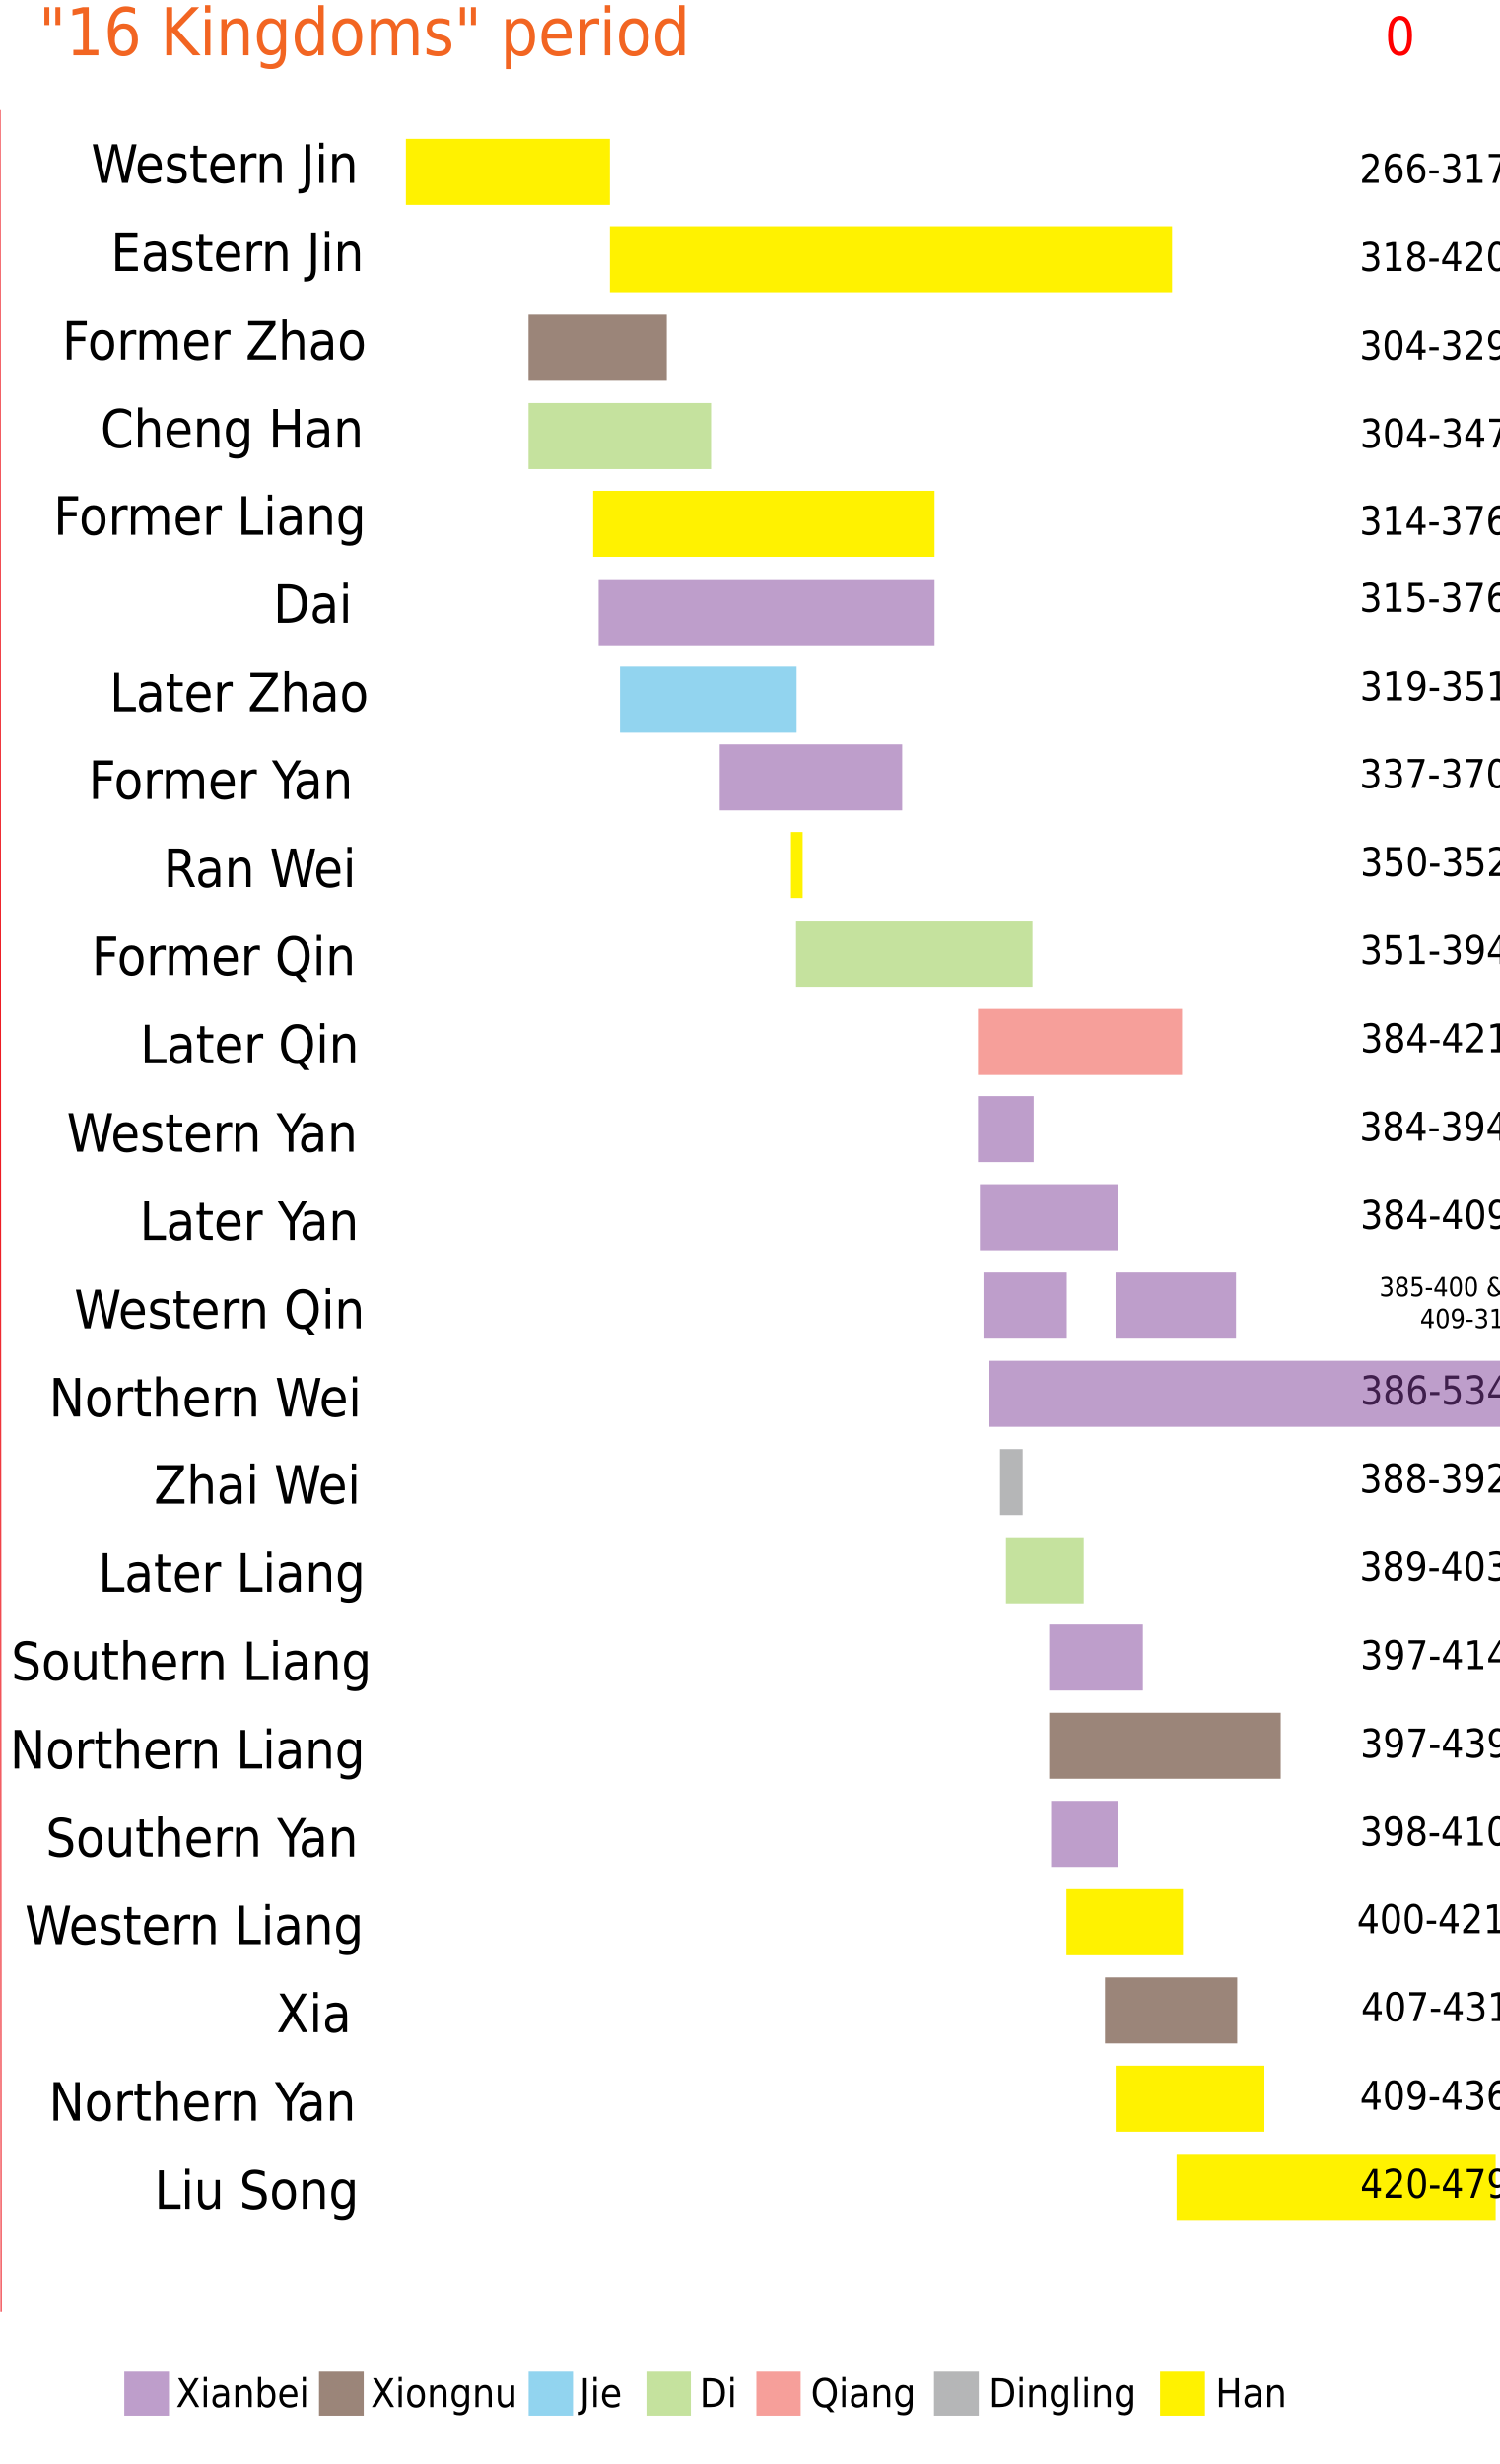
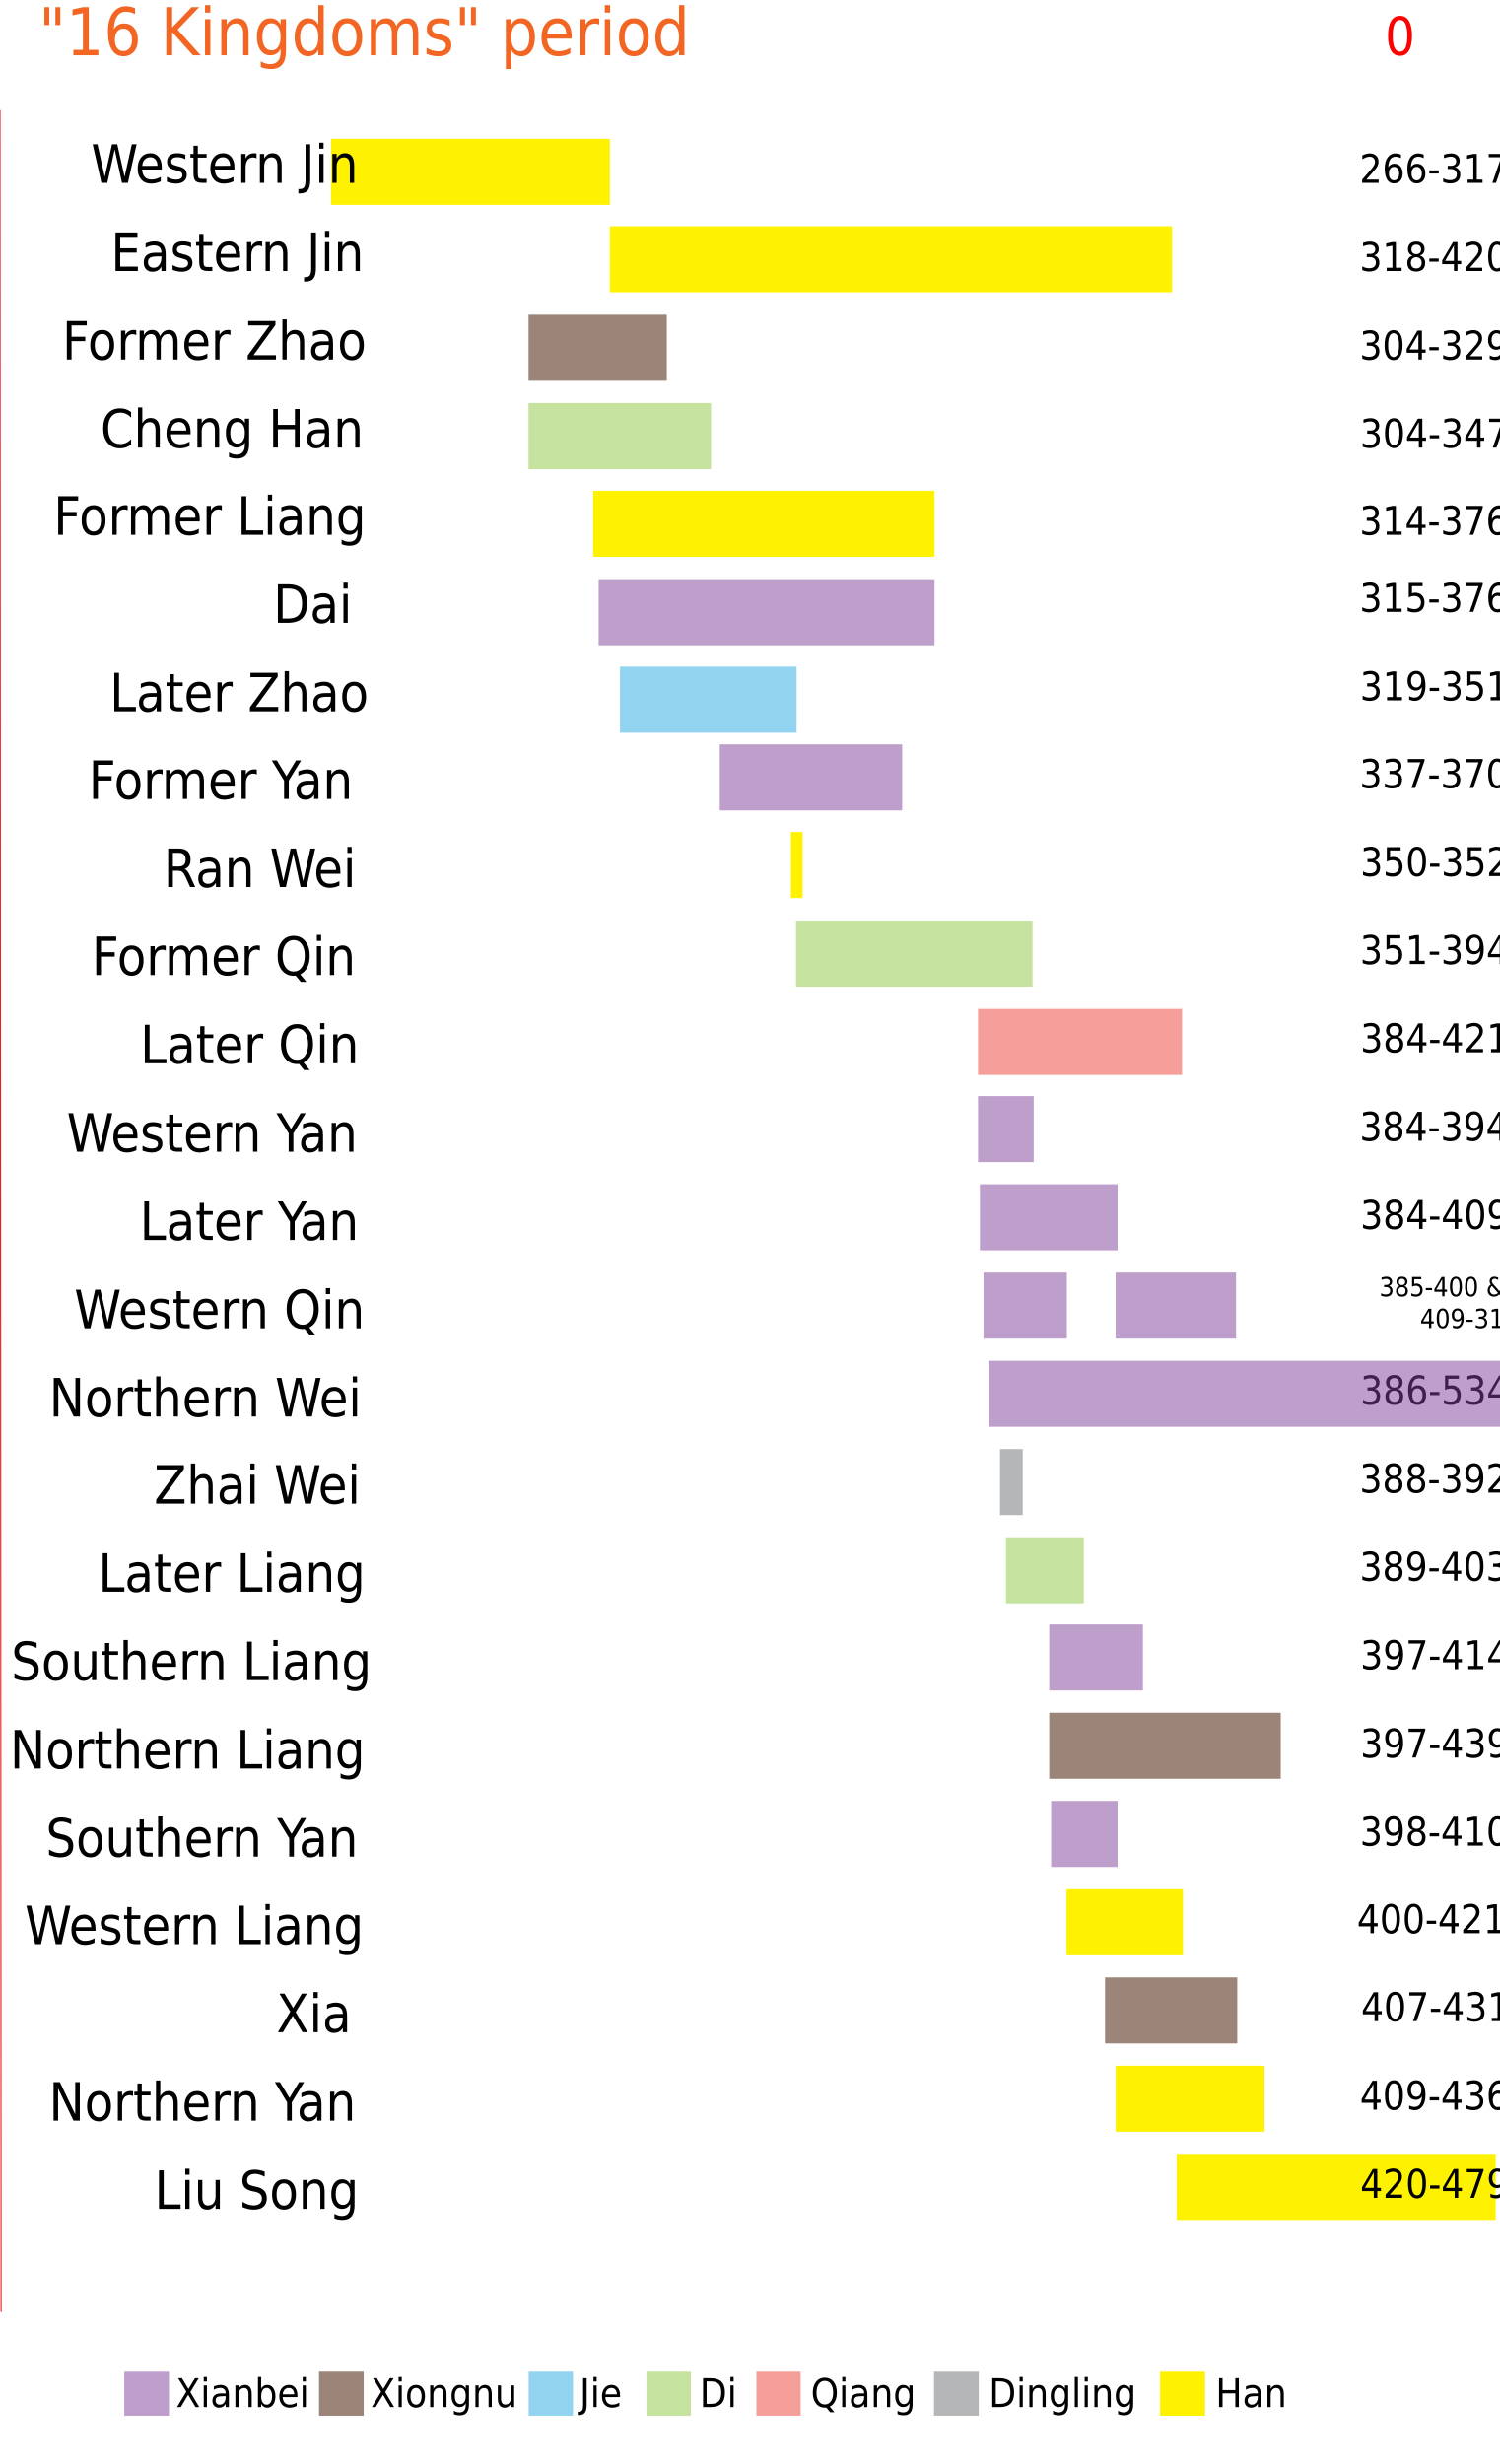
<svg xmlns="http://www.w3.org/2000/svg" version="1.1" id="Layer_1" x="0px" y="0px" viewBox="0 0 1362.2 2238.1" style="enable-background:new 0 0 1362.2 2238.1;" xml:space="preserve">
  <style type="text/css">
	.st0{fill:none;stroke:#FFF200;stroke-width:60;stroke-miterlimit:10;}
	.st1{fill:none;stroke:#9B8579;stroke-width:60;stroke-miterlimit:10;}
	.st2{fill:#F26522;}
	.st3{font-family: 'Myriad Pro', 'DejaVu Sans Condensed', Helvetica, Arial, sans-serif; }
	.st4{font-size:60px;}
	.st5{font-size:48px;}
	.st6{font-size:36px;}
	.st7{fill:none;stroke:#8DC63F;stroke-width:60;stroke-miterlimit:10;stroke-opacity:0.5;}
	.st8{fill:none;stroke:#7F3F98;stroke-width:60;stroke-miterlimit:10;stroke-opacity:0.5;}
	.st9{fill:none;stroke:#27AAE1;stroke-width:60;stroke-miterlimit:10;stroke-opacity:0.5;}
	.st10{fill:none;stroke:#EF4136;stroke-width:60;stroke-miterlimit:10;stroke-opacity:0.5;}
	.st11{font-size:24px;}
	.st12{fill:none;stroke:#6D6E71;stroke-width:60;stroke-miterlimit:10;stroke-opacity:0.5;}
	.st13{fill:none;stroke:#7F3F98;stroke-width:40;stroke-miterlimit:10;stroke-opacity:0.5;}
	.st14{fill:none;stroke:#9B8579;stroke-width:40;stroke-miterlimit:10;}
	.st15{fill:none;stroke:#27AAE1;stroke-width:40;stroke-miterlimit:10;stroke-opacity:0.5;}
	.st16{fill:none;stroke:#8DC63F;stroke-width:40;stroke-miterlimit:10;stroke-opacity:0.5;}
	.st17{fill:none;stroke:#EF4136;stroke-width:40;stroke-miterlimit:10;stroke-opacity:0.5;}
	.st18{fill:none;stroke:#6D6E71;stroke-width:40;stroke-miterlimit:10;stroke-opacity:0.5;}
	.st19{fill:none;stroke:#FFF200;stroke-width:40;stroke-miterlimit:10;}
	.st20{font-size:48px; fill: red; }
</style>
  <line style="fill:none;stroke:#ED1C24;stroke-width:1;" id="marker" x1="0" y1="100" x2="1" y2="2100" />
  <text transform="matrix(1 0 0 1 1258 50)" id="markerDate" class="st3 st20">0</text>
-   <line class="st0" x1="368.7" y1="156.1" x2="554" y2="156.1" />
+   <line class="st0" x1="300.7" y1="156.1" x2="554" y2="156.1" />
  <line class="st0" x1="554" y1="235.5" x2="1064.7" y2="235.5" />
  <line class="st1" x1="480.1" y1="315.9" x2="605.7" y2="315.9" />
  <line class="st0" x1="538.8" y1="475.8" x2="848.9" y2="475.8" />
  <text transform="matrix(1 0 0 1 35.1375 50.2202)" class="st2 st3 st4">"16 Kingdoms" period</text>
  <text transform="matrix(1 0 0 1 82.7894 166.0709)" class="st3 st5">Western Jin</text>
  <text transform="matrix(1 0 0 1 100.6923 246.1689)" class="st3 st5">Eastern Jin</text>
  <text transform="matrix(1 0 0 1 56.4832 326.6003)" class="st3 st5">Former Zhao</text>
  <text transform="matrix(1 0 0 1 91.2854 406.5536)" class="st3 st5">Cheng Han</text>
  <text transform="matrix(1 0 0 1 48.6603 485.7375)" class="st3 st5">Former Liang</text>
  <text transform="matrix(1 0 0 1 1234.967 166.0707)" class="st3 st6">266-317</text>
  <text transform="matrix(1 0 0 1 1234.967 246.1688)" class="st3 st6">318-420</text>
  <text transform="matrix(1 0 0 1 1234.967 326.6002)" class="st3 st6">304-329</text>
  <text transform="matrix(1 0 0 1 1235.355 406.5535)" class="st3 st6">304-347</text>
  <text transform="matrix(1 0 0 1 1234.967 485.7374)" class="st3 st6">314-376</text>
  <line class="st7" x1="480.1" y1="396.1" x2="645.9" y2="396.1" />
  <text transform="matrix(1 0 0 1 248.1949 565.7375)" class="st3 st5">Dai</text>
  <text transform="matrix(1 0 0 1 1234.967 555.7374)" class="st3 st6">315-376</text>
  <line class="st8" x1="543.8" y1="556.1" x2="848.9" y2="556.1" />
  <text transform="matrix(1 0 0 1 99.5946 646.0709)" class="st3 st5">Later Zhao</text>
  <text transform="matrix(1 0 0 1 1235.3 636.0707)" class="st3 st6">319-351</text>
  <line class="st9" x1="563.2" y1="635.5" x2="723.6" y2="635.5" />
  <text transform="matrix(1 0 0 1 80.4127 725.6983)" class="st3 st5">Former Yan</text>
  <text transform="matrix(1 0 0 1 1234.967 715.6982)" class="st3 st6">337-370</text>
  <line class="st8" x1="653.8" y1="706.1" x2="819.5" y2="706.1" />
  <line class="st0" x1="718.5" y1="785.7" x2="729.1" y2="785.7" />
  <text transform="matrix(1 0 0 1 148.5347 805.7299)" class="st3 st5">Ran Wei</text>
  <text transform="matrix(1 0 0 1 1235.633 795.7297)" class="st3 st6">350-352</text>
  <text transform="matrix(1 0 0 1 83.2122 885.6516)" class="st3 st5">Former Qin</text>
  <text transform="matrix(1 0 0 1 1235.355 875.6514)" class="st3 st6">351-394</text>
  <line class="st7" x1="723.1" y1="866.2" x2="937.9" y2="866.2" />
  <text transform="matrix(1 0 0 1 127.3219 965.8085)" class="st3 st5">Later Qin</text>
  <text transform="matrix(1 0 0 1 1235.689 955.8083)" class="st3 st6">384-421</text>
  <line class="st10" x1="888.4" y1="946.4" x2="1073.8" y2="946.4" />
  <text transform="matrix(1 0 0 1 60.6778 1046.149)" class="st3 st5">Western Yan</text>
  <text transform="matrix(1 0 0 1 1234.967 1036.149)" class="st3 st6">384-394</text>
  <line class="st8" x1="888.4" y1="1025.6" x2="939" y2="1025.6" />
  <text transform="matrix(1 0 0 1 126.8562 1126.306)" class="st3 st5">Later Yan</text>
  <text transform="matrix(1 0 0 1 1235.633 1116.306)" class="st3 st6">384-409</text>
  <line class="st8" x1="890.1" y1="1105.7" x2="1015.2" y2="1105.7" />
  <text transform="matrix(1 0 0 1 67.4771 1206.463)" class="st3 st5">Western Qin</text>
  <text transform="matrix(1 0 0 1 1252.89 1177.463)">
    <tspan x="0" y="0" class="st3 st11">385-400 &amp; </tspan>
    <tspan x="37" y="28.8" class="st3 st11">409-31</tspan>
  </text>
  <line class="st8" x1="893.4" y1="1185.9" x2="969.1" y2="1185.9" />
  <text transform="matrix(1 0 0 1 44.5925 1286.62)" class="st3 st5">Northern Wei</text>
  <text transform="matrix(1 0 0 1 1235.633 1275.62)" class="st3 st6">386-534</text>
  <line class="st8" x1="898.1" y1="1266" x2="1400.6" y2="1266" />
  <line class="st8" x1="1013.4" y1="1185.9" x2="1122.8" y2="1185.9" />
  <text transform="matrix(1 0 0 1 139.9166 1365.777)" class="st3 st5">Zhai Wei</text>
  <text transform="matrix(1 0 0 1 1234.967 1355.777)" class="st3 st6">388-392</text>
  <line class="st12" x1="908.4" y1="1346.2" x2="929" y2="1346.2" />
  <text transform="matrix(1 0 0 1 89.1044 1445.75)" class="st3 st5">Later Liang</text>
  <text transform="matrix(1 0 0 1 1235.022 1435.75)" class="st3 st6">389-403</text>
  <line class="st7" x1="913.8" y1="1426.3" x2="984.5" y2="1426.3" />
  <text transform="matrix(1 0 0 1 10.1536 1526.091)" class="st3 st5">Southern Liang</text>
  <text transform="matrix(1 0 0 1 1235.633 1516.091)" class="st3 st6">397-414</text>
  <line class="st8" x1="953.1" y1="1505.5" x2="1038.2" y2="1505.5" />
  <line class="st1" x1="953.1" y1="1585.7" x2="1163.4" y2="1585.7" />
  <text transform="matrix(1 0 0 1 8.9852 1606.374)" class="st3 st5">Northern Liang</text>
  <text transform="matrix(1 0 0 1 1235.634 1596.373)" class="st3 st6">397-439</text>
  <text transform="matrix(1 0 0 1 41.5712 1686.405)" class="st3 st5">Southern Yan</text>
  <text transform="matrix(1 0 0 1 1235.3 1676.405)" class="st3 st6">398-410</text>
  <line class="st8" x1="954.8" y1="1665.8" x2="1015.2" y2="1665.8" />
  <line class="st0" x1="968.8" y1="1746" x2="1074.6" y2="1746" />
  <text transform="matrix(1 0 0 1 22.5916 1765.895)" class="st3 st5">Western Liang</text>
  <text transform="matrix(1 0 0 1 1232.633 1755.895)" class="st3 st6">400-421</text>
  <line class="st1" x1="1003.8" y1="1826.1" x2="1123.9" y2="1826.1" />
  <text transform="matrix(1 0 0 1 251.1429 1845.844)" class="st3 st5">Xia</text>
  <text transform="matrix(1 0 0 1 1236.356 1835.844)" class="st3 st6">407-431</text>
  <line class="st0" x1="1013.5" y1="1906.3" x2="1148.6" y2="1906.3" />
  <text transform="matrix(1 0 0 1 44.4031 1926.209)" class="st3 st5">Northern Yan</text>
  <text transform="matrix(1 0 0 1 1235.301 1916.209)" class="st3 st6">409-436</text>
  <line class="st0" x1="1068.8" y1="1986.4" x2="1358.6" y2="1986.4" />
  <text transform="matrix(1 0 0 1 140.1993 2006.366)" class="st3 st5">Liu Song</text>
  <text transform="matrix(1 0 0 1 1235.635 1996.366)" class="st3 st6">420-479</text>
  <line class="st13" x1="112.9" y1="2174.2" x2="153.5" y2="2174.2" />
  <text transform="matrix(1 0 0 1 159.8244 2186.366)" class="st3 st6">Xianbei</text>
  <line class="st14" x1="289.8" y1="2174.2" x2="330.4" y2="2174.2" />
  <text transform="matrix(1 0 0 1 336.8244 2186.367)" class="st3 st6">Xiongnu</text>
  <line class="st15" x1="480.2" y1="2174.2" x2="520.5" y2="2174.2" />
  <text transform="matrix(1 0 0 1 526.4911 2186.366)" class="st3 st6">Jie</text>
  <line class="st16" x1="587.2" y1="2174.2" x2="627.6" y2="2174.2" />
  <text transform="matrix(1 0 0 1 635.4911 2186.366)" class="st3 st6">Di</text>
  <line class="st17" x1="687.1" y1="2174.2" x2="727.3" y2="2174.2" />
  <text transform="matrix(1 0 0 1 736.4911 2186.366)" class="st3 st6">Qiang</text>
  <line class="st18" x1="848.4" y1="2174.2" x2="889.1" y2="2174.2" />
  <text transform="matrix(1 0 0 1 898.1578 2186.366)" class="st3 st6">Dingling</text>
  <line class="st19" x1="1053.8" y1="2174.2" x2="1094.6" y2="2174.2" />
  <text transform="matrix(1 0 0 1 1104.158 2186.366)" class="st3 st6">Han</text>
</svg>
